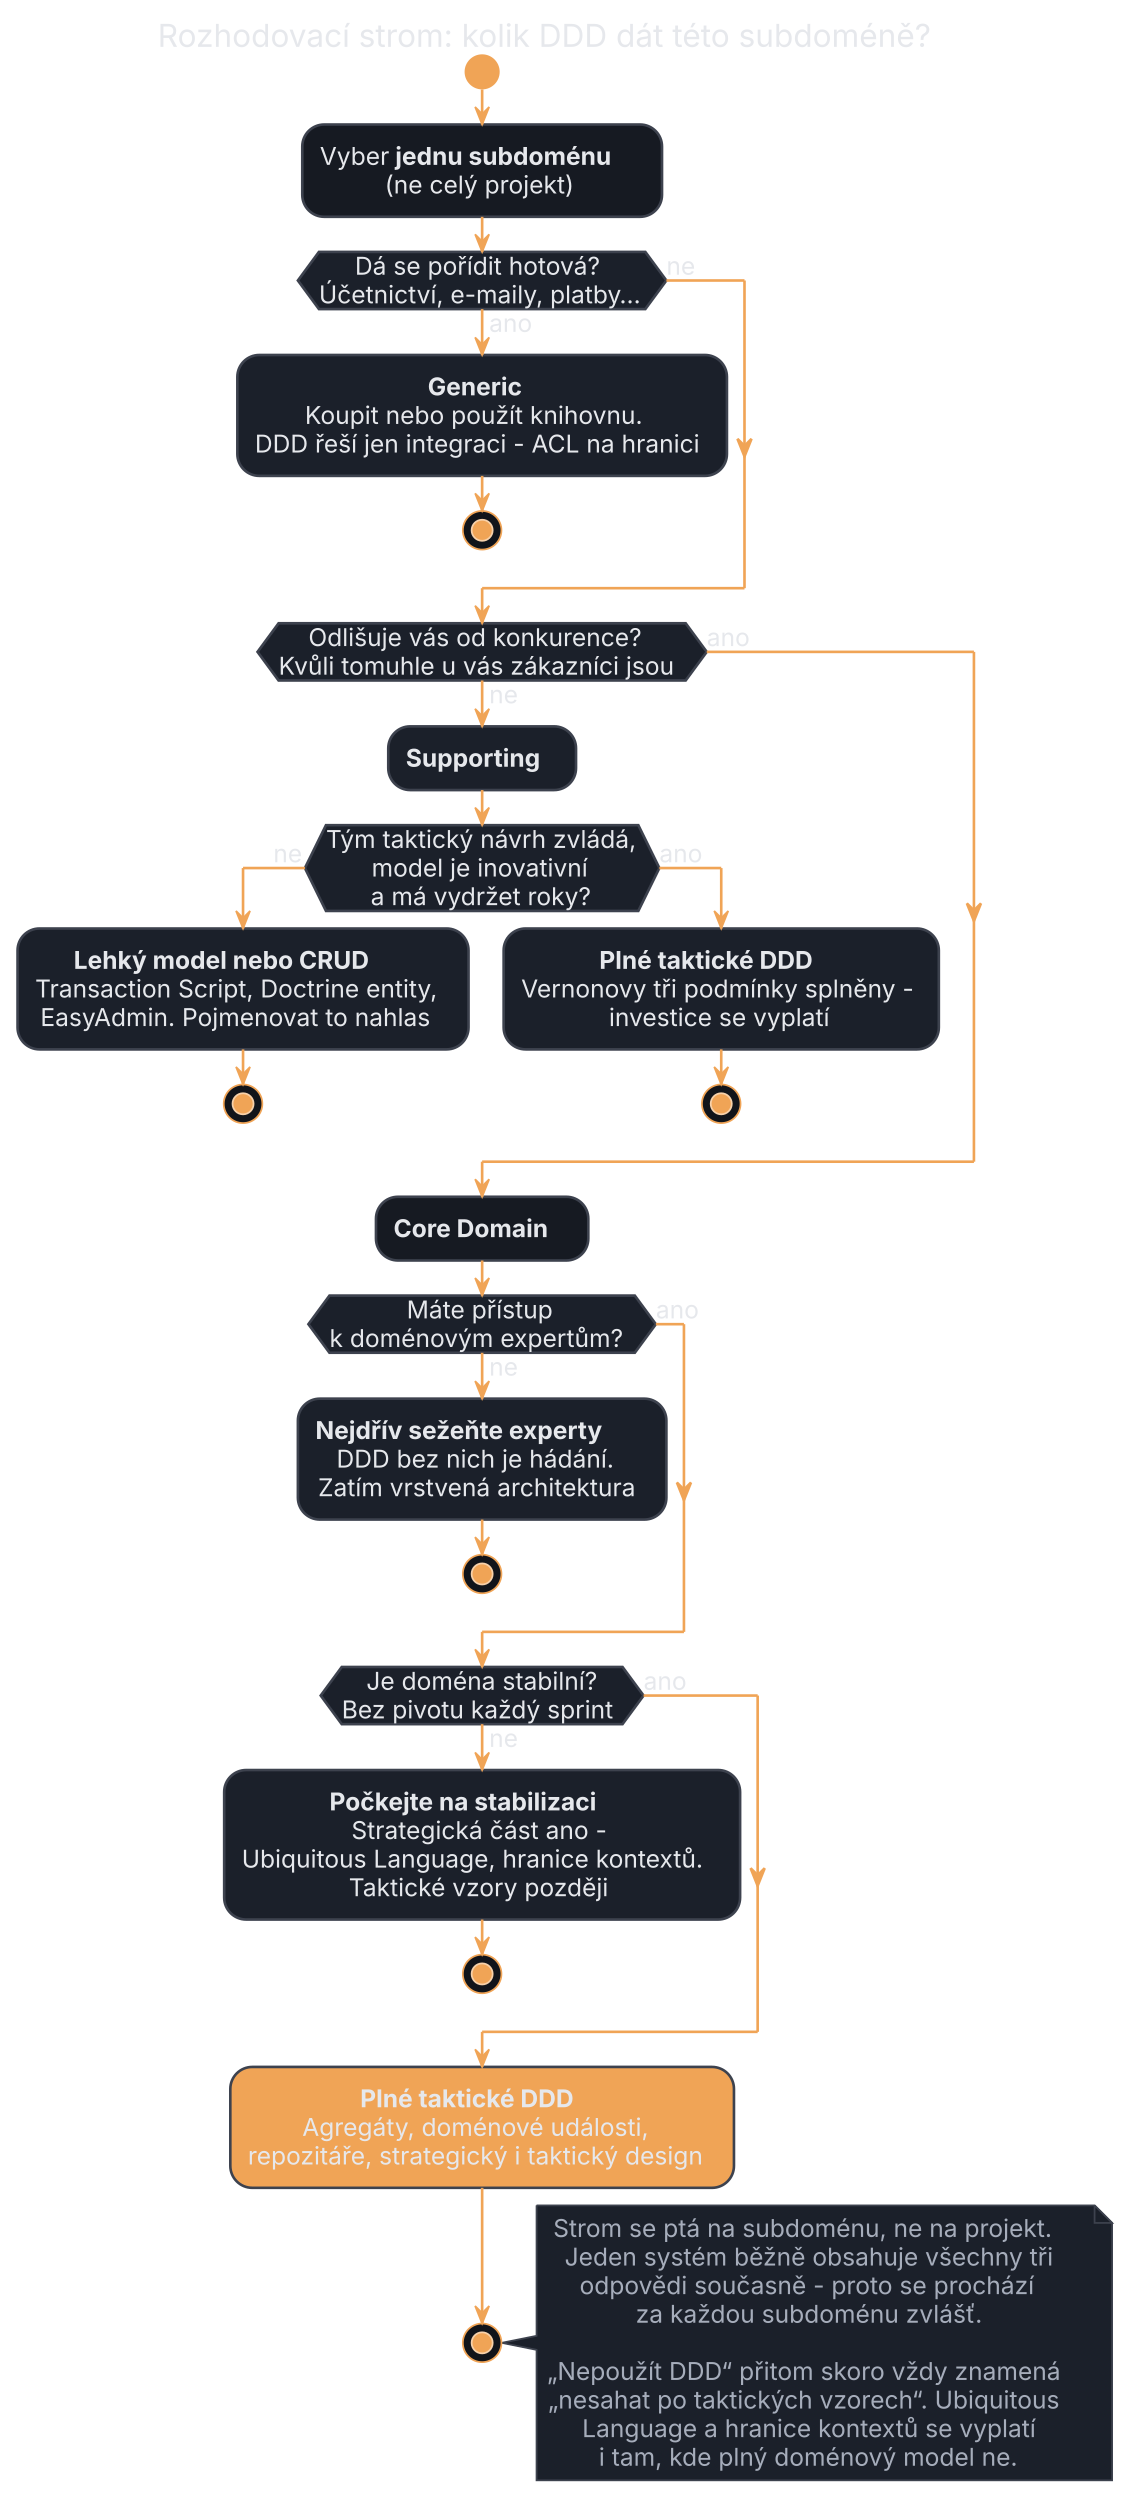
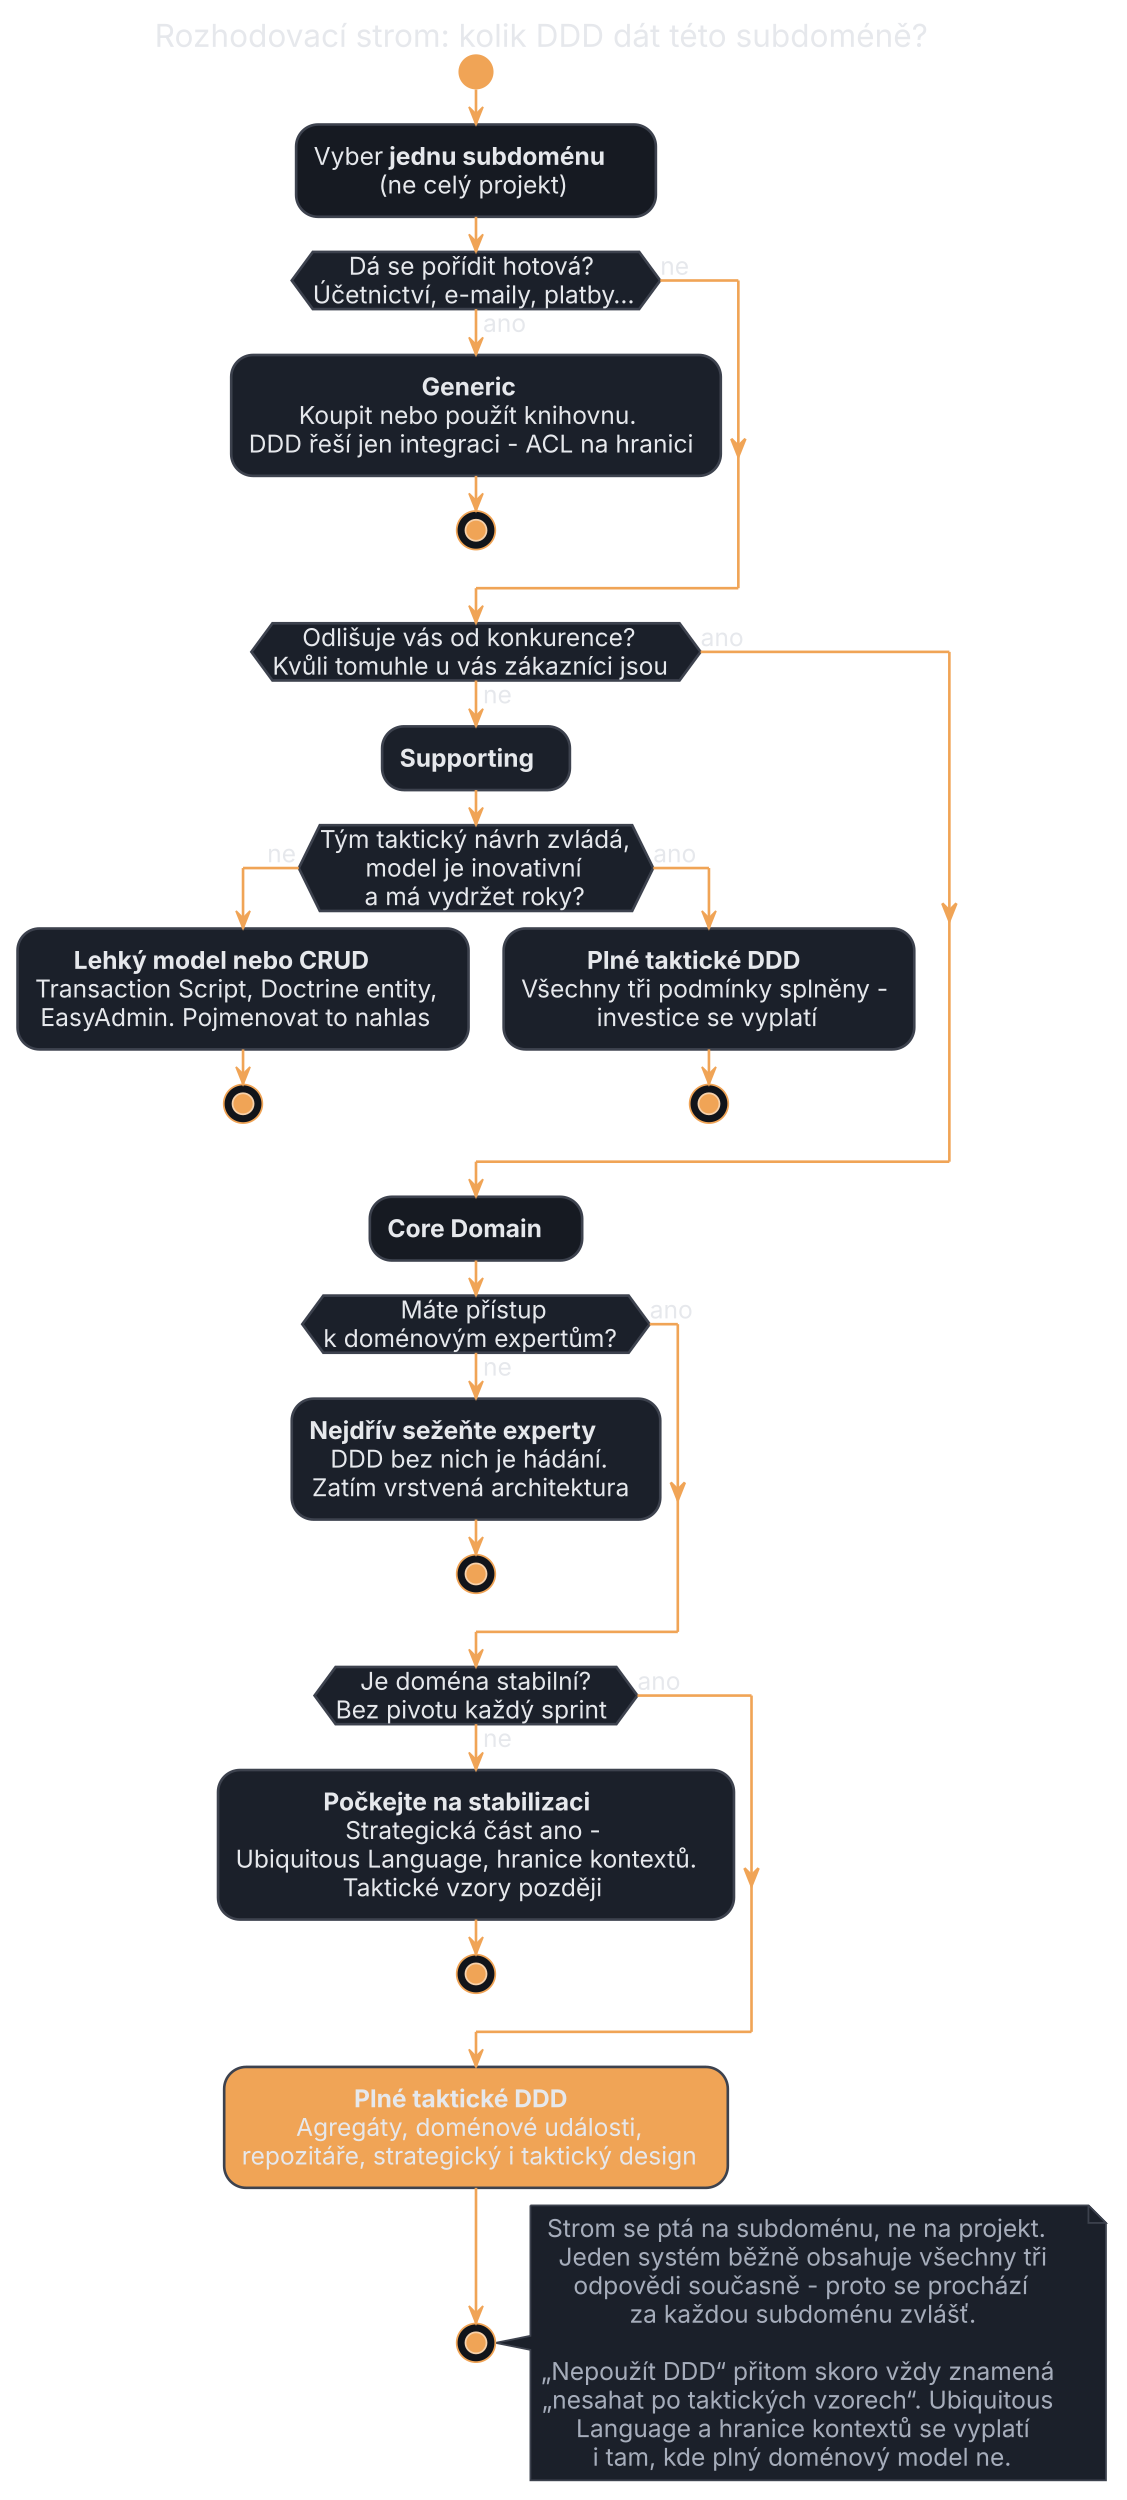
- <svg xmlns="http://www.w3.org/2000/svg" contentScriptType="application/ecmascript" contentStyleType="text/css" height="2226.562px" preserveAspectRatio="none" style="width:1007px;height:2226px;background:#11141A;" version="1.1" viewBox="0 0 1007 2226" width="1007.812px" zoomAndPan="magnify">
+ <svg xmlns="http://www.w3.org/2000/svg" contentScriptType="application/ecmascript" contentStyleType="text/css" height="2226.562px" preserveAspectRatio="none" style="width:1003px;height:2226px;background:#11141A;" version="1.1" viewBox="0 0 1003 2226" width="1003.125px" zoomAndPan="magnify">
  <defs />
  <g>
-     <text fill="#E6E8EC" font-family="Inter, ui-sans-serif, system-ui, -apple-system, sans-serif" font-size="28.125" lengthAdjust="spacingAndGlyphs" textLength="725" x="140.43" y="41.731">Rozhodovací strom: kolik DDD dát této subdoméně?</text>
-     <ellipse cx="429.297" cy="63.989" fill="#F0A456" rx="15.625" ry="15.625" style="stroke: none; stroke-width: 1.562;" />
-     <rect fill="#161A22" height="82.178" rx="19.531" ry="19.531" style="stroke: #3D424E; stroke-width: 2.344;" width="320.312" x="269.141" y="110.864" />
-     <text fill="#E6E8EC" font-family="Inter, ui-sans-serif, system-ui, -apple-system, sans-serif" font-size="21.875" lengthAdjust="spacingAndGlyphs" textLength="60.938" x="284.766" y="146.794">Vyber</text>
-     <text fill="#E6E8EC" font-family="Inter, ui-sans-serif, system-ui, -apple-system, sans-serif" font-size="21.875" font-weight="bold" lengthAdjust="spacingAndGlyphs" textLength="221.875" x="351.953" y="146.794">jednu subdoménu</text>
-     <text fill="#E6E8EC" font-family="Inter, ui-sans-serif, system-ui, -apple-system, sans-serif" font-size="21.875" lengthAdjust="spacingAndGlyphs" textLength="173.438" x="342.578" y="172.258">(ne celý projekt)</text>
-     <rect fill="#1B202A" height="107.642" rx="19.531" ry="19.531" style="stroke: #3D424E; stroke-width: 2.344;" width="435.938" x="211.328" y="316.077" />
-     <text fill="#E6E8EC" font-family="Inter, ui-sans-serif, system-ui, -apple-system, sans-serif" font-size="21.875" font-weight="bold" lengthAdjust="spacingAndGlyphs" textLength="96.875" x="380.859" y="352.007">Generic</text>
-     <text fill="#E6E8EC" font-family="Inter, ui-sans-serif, system-ui, -apple-system, sans-serif" font-size="21.875" lengthAdjust="spacingAndGlyphs" textLength="315.625" x="271.484" y="377.47">Koupit nebo použít knihovnu.</text>
-     <text fill="#E6E8EC" font-family="Inter, ui-sans-serif, system-ui, -apple-system, sans-serif" font-size="21.875" lengthAdjust="spacingAndGlyphs" textLength="404.688" x="226.953" y="402.934">DDD řeší jen integraci - ACL na hranici</text>
-     <ellipse cx="429.297" cy="472.156" fill="#11141A" rx="17.188" ry="17.188" style="stroke: #F0A456; stroke-width: 1.562;" />
-     <ellipse cx="429.297" cy="472.156" fill="#F0A456" rx="9.375" ry="9.375" style="stroke: #F7D1AA; stroke-width: 1.562;" />
-     <polygon fill="#1B202A" points="283.984,224.292,574.609,224.292,593.359,249.756,574.609,275.22,283.984,275.22,265.234,249.756,283.984,224.292" style="stroke: #3D424E; stroke-width: 2.344;" />
-     <text fill="#E6E8EC" font-family="Inter, ui-sans-serif, system-ui, -apple-system, sans-serif" font-size="21.875" lengthAdjust="spacingAndGlyphs" textLength="40.625" x="435.547" y="295.525">ano</text>
-     <text fill="#E6E8EC" font-family="Inter, ui-sans-serif, system-ui, -apple-system, sans-serif" font-size="21.875" lengthAdjust="spacingAndGlyphs" textLength="226.562" x="316.016" y="244.597">Dá se pořídit hotová?</text>
-     <text fill="#E6E8EC" font-family="Inter, ui-sans-serif, system-ui, -apple-system, sans-serif" font-size="21.875" lengthAdjust="spacingAndGlyphs" textLength="290.625" x="283.984" y="270.061">Účetnictví, e-maily, platby…</text>
-     <text fill="#E6E8EC" font-family="Inter, ui-sans-serif, system-ui, -apple-system, sans-serif" font-size="21.875" lengthAdjust="spacingAndGlyphs" textLength="28.125" x="593.359" y="244.597">ne</text>
-     <rect fill="#1B202A" height="56.714" rx="19.531" ry="19.531" style="stroke: #3D424E; stroke-width: 2.344;" width="167.188" x="345.703" y="646.753" />
-     <text fill="#E6E8EC" font-family="Inter, ui-sans-serif, system-ui, -apple-system, sans-serif" font-size="21.875" font-weight="bold" lengthAdjust="spacingAndGlyphs" textLength="135.938" x="361.328" y="682.683">Supporting</text>
-     <polygon fill="#1B202A" points="290.234,734.717,568.359,734.717,587.109,772.913,568.359,811.108,290.234,811.108,271.484,772.913,290.234,734.717" style="stroke: #3D424E; stroke-width: 2.344;" />
-     <text fill="#E6E8EC" font-family="Inter, ui-sans-serif, system-ui, -apple-system, sans-serif" font-size="21.875" lengthAdjust="spacingAndGlyphs" textLength="278.125" x="290.234" y="755.022">Tým taktický návrh zvládá,</text>
-     <text fill="#E6E8EC" font-family="Inter, ui-sans-serif, system-ui, -apple-system, sans-serif" font-size="21.875" lengthAdjust="spacingAndGlyphs" textLength="196.875" x="330.859" y="780.486">model je inovativní</text>
-     <text fill="#E6E8EC" font-family="Inter, ui-sans-serif, system-ui, -apple-system, sans-serif" font-size="21.875" lengthAdjust="spacingAndGlyphs" textLength="198.438" x="330.078" y="805.949">a má vydržet roky?</text>
-     <text fill="#E6E8EC" font-family="Inter, ui-sans-serif, system-ui, -apple-system, sans-serif" font-size="21.875" lengthAdjust="spacingAndGlyphs" textLength="28.125" x="243.359" y="767.754">ne</text>
-     <text fill="#E6E8EC" font-family="Inter, ui-sans-serif, system-ui, -apple-system, sans-serif" font-size="21.875" lengthAdjust="spacingAndGlyphs" textLength="40.625" x="587.109" y="767.754">ano</text>
+     <text fill="#E6E8EC" font-family="Inter, ui-sans-serif, system-ui, -apple-system, sans-serif" font-size="28.125" lengthAdjust="spacingAndGlyphs" textLength="725" x="137.695" y="41.731">Rozhodovací strom: kolik DDD dát této subdoméně?</text>
+     <ellipse cx="423.828" cy="63.989" fill="#F0A456" rx="15.625" ry="15.625" style="stroke: none; stroke-width: 1.562;" />
+     <rect fill="#161A22" height="82.178" rx="19.531" ry="19.531" style="stroke: #3D424E; stroke-width: 2.344;" width="320.312" x="263.672" y="110.864" />
+     <text fill="#E6E8EC" font-family="Inter, ui-sans-serif, system-ui, -apple-system, sans-serif" font-size="21.875" lengthAdjust="spacingAndGlyphs" textLength="60.938" x="279.297" y="146.794">Vyber</text>
+     <text fill="#E6E8EC" font-family="Inter, ui-sans-serif, system-ui, -apple-system, sans-serif" font-size="21.875" font-weight="bold" lengthAdjust="spacingAndGlyphs" textLength="221.875" x="346.484" y="146.794">jednu subdoménu</text>
+     <text fill="#E6E8EC" font-family="Inter, ui-sans-serif, system-ui, -apple-system, sans-serif" font-size="21.875" lengthAdjust="spacingAndGlyphs" textLength="173.438" x="337.109" y="172.258">(ne celý projekt)</text>
+     <rect fill="#1B202A" height="107.642" rx="19.531" ry="19.531" style="stroke: #3D424E; stroke-width: 2.344;" width="435.938" x="205.859" y="316.077" />
+     <text fill="#E6E8EC" font-family="Inter, ui-sans-serif, system-ui, -apple-system, sans-serif" font-size="21.875" font-weight="bold" lengthAdjust="spacingAndGlyphs" textLength="96.875" x="375.391" y="352.007">Generic</text>
+     <text fill="#E6E8EC" font-family="Inter, ui-sans-serif, system-ui, -apple-system, sans-serif" font-size="21.875" lengthAdjust="spacingAndGlyphs" textLength="315.625" x="266.016" y="377.47">Koupit nebo použít knihovnu.</text>
+     <text fill="#E6E8EC" font-family="Inter, ui-sans-serif, system-ui, -apple-system, sans-serif" font-size="21.875" lengthAdjust="spacingAndGlyphs" textLength="404.688" x="221.484" y="402.934">DDD řeší jen integraci - ACL na hranici</text>
+     <ellipse cx="423.828" cy="472.156" fill="#11141A" rx="17.188" ry="17.188" style="stroke: #F0A456; stroke-width: 1.562;" />
+     <ellipse cx="423.828" cy="472.156" fill="#F0A456" rx="9.375" ry="9.375" style="stroke: #F7D1AA; stroke-width: 1.562;" />
+     <polygon fill="#1B202A" points="278.516,224.292,569.141,224.292,587.891,249.756,569.141,275.22,278.516,275.22,259.766,249.756,278.516,224.292" style="stroke: #3D424E; stroke-width: 2.344;" />
+     <text fill="#E6E8EC" font-family="Inter, ui-sans-serif, system-ui, -apple-system, sans-serif" font-size="21.875" lengthAdjust="spacingAndGlyphs" textLength="40.625" x="430.078" y="295.525">ano</text>
+     <text fill="#E6E8EC" font-family="Inter, ui-sans-serif, system-ui, -apple-system, sans-serif" font-size="21.875" lengthAdjust="spacingAndGlyphs" textLength="226.562" x="310.547" y="244.597">Dá se pořídit hotová?</text>
+     <text fill="#E6E8EC" font-family="Inter, ui-sans-serif, system-ui, -apple-system, sans-serif" font-size="21.875" lengthAdjust="spacingAndGlyphs" textLength="290.625" x="278.516" y="270.061">Účetnictví, e-maily, platby…</text>
+     <text fill="#E6E8EC" font-family="Inter, ui-sans-serif, system-ui, -apple-system, sans-serif" font-size="21.875" lengthAdjust="spacingAndGlyphs" textLength="28.125" x="587.891" y="244.597">ne</text>
+     <rect fill="#1B202A" height="56.714" rx="19.531" ry="19.531" style="stroke: #3D424E; stroke-width: 2.344;" width="167.188" x="340.234" y="646.753" />
+     <text fill="#E6E8EC" font-family="Inter, ui-sans-serif, system-ui, -apple-system, sans-serif" font-size="21.875" font-weight="bold" lengthAdjust="spacingAndGlyphs" textLength="135.938" x="355.859" y="682.683">Supporting</text>
+     <polygon fill="#1B202A" points="284.766,734.717,562.891,734.717,581.641,772.913,562.891,811.108,284.766,811.108,266.016,772.913,284.766,734.717" style="stroke: #3D424E; stroke-width: 2.344;" />
+     <text fill="#E6E8EC" font-family="Inter, ui-sans-serif, system-ui, -apple-system, sans-serif" font-size="21.875" lengthAdjust="spacingAndGlyphs" textLength="278.125" x="284.766" y="755.022">Tým taktický návrh zvládá,</text>
+     <text fill="#E6E8EC" font-family="Inter, ui-sans-serif, system-ui, -apple-system, sans-serif" font-size="21.875" lengthAdjust="spacingAndGlyphs" textLength="196.875" x="325.391" y="780.486">model je inovativní</text>
+     <text fill="#E6E8EC" font-family="Inter, ui-sans-serif, system-ui, -apple-system, sans-serif" font-size="21.875" lengthAdjust="spacingAndGlyphs" textLength="198.438" x="324.609" y="805.949">a má vydržet roky?</text>
+     <text fill="#E6E8EC" font-family="Inter, ui-sans-serif, system-ui, -apple-system, sans-serif" font-size="21.875" lengthAdjust="spacingAndGlyphs" textLength="28.125" x="237.891" y="767.754">ne</text>
+     <text fill="#E6E8EC" font-family="Inter, ui-sans-serif, system-ui, -apple-system, sans-serif" font-size="21.875" lengthAdjust="spacingAndGlyphs" textLength="40.625" x="581.641" y="767.754">ano</text>
    <rect fill="#1B202A" height="107.642" rx="19.531" ry="19.531" style="stroke: #3D424E; stroke-width: 2.344;" width="401.562" x="15.625" y="826.733" />
    <text fill="#E6E8EC" font-family="Inter, ui-sans-serif, system-ui, -apple-system, sans-serif" font-size="21.875" font-weight="bold" lengthAdjust="spacingAndGlyphs" textLength="301.562" x="65.625" y="862.663">Lehký model nebo CRUD</text>
    <text fill="#E6E8EC" font-family="Inter, ui-sans-serif, system-ui, -apple-system, sans-serif" font-size="21.875" lengthAdjust="spacingAndGlyphs" textLength="370.312" x="31.25" y="888.127">Transaction Script, Doctrine entity,</text>
    <text fill="#E6E8EC" font-family="Inter, ui-sans-serif, system-ui, -apple-system, sans-serif" font-size="21.875" lengthAdjust="spacingAndGlyphs" textLength="360.938" x="35.938" y="913.591">EasyAdmin. Pojmenovat to nahlas</text>
    <ellipse cx="216.406" cy="982.812" fill="#11141A" rx="17.188" ry="17.188" style="stroke: #F0A456; stroke-width: 1.562;" />
    <ellipse cx="216.406" cy="982.812" fill="#F0A456" rx="9.375" ry="9.375" style="stroke: #F7D1AA; stroke-width: 1.562;" />
-     <rect fill="#1B202A" height="107.642" rx="19.531" ry="19.531" style="stroke: #3D424E; stroke-width: 2.344;" width="387.5" x="448.438" y="826.733" />
-     <text fill="#E6E8EC" font-family="Inter, ui-sans-serif, system-ui, -apple-system, sans-serif" font-size="21.875" font-weight="bold" lengthAdjust="spacingAndGlyphs" textLength="217.188" x="533.594" y="862.663">Plné taktické DDD</text>
-     <text fill="#E6E8EC" font-family="Inter, ui-sans-serif, system-ui, -apple-system, sans-serif" font-size="21.875" lengthAdjust="spacingAndGlyphs" textLength="356.25" x="464.062" y="888.127">Vernonovy tři podmínky splněny -</text>
-     <text fill="#E6E8EC" font-family="Inter, ui-sans-serif, system-ui, -apple-system, sans-serif" font-size="21.875" lengthAdjust="spacingAndGlyphs" textLength="200" x="542.188" y="913.591">investice se vyplatí</text>
-     <ellipse cx="642.188" cy="982.812" fill="#11141A" rx="17.188" ry="17.188" style="stroke: #F0A456; stroke-width: 1.562;" />
-     <ellipse cx="642.188" cy="982.812" fill="#F0A456" rx="9.375" ry="9.375" style="stroke: #F7D1AA; stroke-width: 1.562;" />
-     <polygon fill="#1B202A" points="248.047,554.968,610.547,554.968,629.297,580.432,610.547,605.896,248.047,605.896,229.297,580.432,248.047,554.968" style="stroke: #3D424E; stroke-width: 2.344;" />
-     <text fill="#E6E8EC" font-family="Inter, ui-sans-serif, system-ui, -apple-system, sans-serif" font-size="21.875" lengthAdjust="spacingAndGlyphs" textLength="28.125" x="435.547" y="626.201">ne</text>
-     <text fill="#E6E8EC" font-family="Inter, ui-sans-serif, system-ui, -apple-system, sans-serif" font-size="21.875" lengthAdjust="spacingAndGlyphs" textLength="309.375" x="274.609" y="575.273">Odlišuje vás od konkurence?</text>
-     <text fill="#E6E8EC" font-family="Inter, ui-sans-serif, system-ui, -apple-system, sans-serif" font-size="21.875" lengthAdjust="spacingAndGlyphs" textLength="362.5" x="248.047" y="600.737">Kvůli tomuhle u vás zákazníci jsou</text>
-     <text fill="#E6E8EC" font-family="Inter, ui-sans-serif, system-ui, -apple-system, sans-serif" font-size="21.875" lengthAdjust="spacingAndGlyphs" textLength="40.625" x="629.297" y="575.273">ano</text>
-     <rect fill="#161A22" height="56.714" rx="19.531" ry="19.531" style="stroke: #3D424E; stroke-width: 2.344;" width="189.062" x="334.766" y="1065.625" />
-     <text fill="#E6E8EC" font-family="Inter, ui-sans-serif, system-ui, -apple-system, sans-serif" font-size="21.875" font-weight="bold" lengthAdjust="spacingAndGlyphs" textLength="157.812" x="350.391" y="1101.555">Core Domain</text>
-     <rect fill="#1B202A" height="107.642" rx="19.531" ry="19.531" style="stroke: #3D424E; stroke-width: 2.344;" width="328.125" x="265.234" y="1245.373" />
-     <text fill="#E6E8EC" font-family="Inter, ui-sans-serif, system-ui, -apple-system, sans-serif" font-size="21.875" font-weight="bold" lengthAdjust="spacingAndGlyphs" textLength="296.875" x="280.859" y="1281.303">Nejdřív sežeňte experty</text>
-     <text fill="#E6E8EC" font-family="Inter, ui-sans-serif, system-ui, -apple-system, sans-serif" font-size="21.875" lengthAdjust="spacingAndGlyphs" textLength="259.375" x="299.609" y="1306.767">DDD bez nich je hádání.</text>
-     <text fill="#E6E8EC" font-family="Inter, ui-sans-serif, system-ui, -apple-system, sans-serif" font-size="21.875" lengthAdjust="spacingAndGlyphs" textLength="292.188" x="283.203" y="1332.231">Zatím vrstvená architektura</text>
-     <ellipse cx="429.297" cy="1401.453" fill="#11141A" rx="17.188" ry="17.188" style="stroke: #F0A456; stroke-width: 1.562;" />
-     <ellipse cx="429.297" cy="1401.453" fill="#F0A456" rx="9.375" ry="9.375" style="stroke: #F7D1AA; stroke-width: 1.562;" />
-     <polygon fill="#1B202A" points="293.359,1153.589,565.234,1153.589,583.984,1179.053,565.234,1204.517,293.359,1204.517,274.609,1179.053,293.359,1153.589" style="stroke: #3D424E; stroke-width: 2.344;" />
-     <text fill="#E6E8EC" font-family="Inter, ui-sans-serif, system-ui, -apple-system, sans-serif" font-size="21.875" lengthAdjust="spacingAndGlyphs" textLength="28.125" x="435.547" y="1224.822">ne</text>
-     <text fill="#E6E8EC" font-family="Inter, ui-sans-serif, system-ui, -apple-system, sans-serif" font-size="21.875" lengthAdjust="spacingAndGlyphs" textLength="134.375" x="362.109" y="1173.894">Máte přístup</text>
-     <text fill="#E6E8EC" font-family="Inter, ui-sans-serif, system-ui, -apple-system, sans-serif" font-size="21.875" lengthAdjust="spacingAndGlyphs" textLength="271.875" x="293.359" y="1199.358">k doménovým expertům?</text>
-     <text fill="#E6E8EC" font-family="Inter, ui-sans-serif, system-ui, -apple-system, sans-serif" font-size="21.875" lengthAdjust="spacingAndGlyphs" textLength="40.625" x="583.984" y="1173.894">ano</text>
-     <rect fill="#1B202A" height="133.106" rx="19.531" ry="19.531" style="stroke: #3D424E; stroke-width: 2.344;" width="459.375" x="199.609" y="1576.05" />
-     <text fill="#E6E8EC" font-family="Inter, ui-sans-serif, system-ui, -apple-system, sans-serif" font-size="21.875" font-weight="bold" lengthAdjust="spacingAndGlyphs" textLength="271.875" x="293.359" y="1611.98">Počkejte na stabilizaci</text>
-     <text fill="#E6E8EC" font-family="Inter, ui-sans-serif, system-ui, -apple-system, sans-serif" font-size="21.875" lengthAdjust="spacingAndGlyphs" textLength="232.812" x="312.891" y="1637.444">Strategická část ano -</text>
-     <text fill="#E6E8EC" font-family="Inter, ui-sans-serif, system-ui, -apple-system, sans-serif" font-size="21.875" lengthAdjust="spacingAndGlyphs" textLength="428.125" x="215.234" y="1662.907">Ubiquitous Language, hranice kontextů.</text>
-     <text fill="#E6E8EC" font-family="Inter, ui-sans-serif, system-ui, -apple-system, sans-serif" font-size="21.875" lengthAdjust="spacingAndGlyphs" textLength="237.5" x="310.547" y="1688.371">Taktické vzory později</text>
-     <ellipse cx="429.297" cy="1757.593" fill="#11141A" rx="17.188" ry="17.188" style="stroke: #F0A456; stroke-width: 1.562;" />
-     <ellipse cx="429.297" cy="1757.593" fill="#F0A456" rx="9.375" ry="9.375" style="stroke: #F7D1AA; stroke-width: 1.562;" />
-     <polygon fill="#1B202A" points="304.297,1484.265,554.297,1484.265,573.047,1509.729,554.297,1535.193,304.297,1535.193,285.547,1509.729,304.297,1484.265" style="stroke: #3D424E; stroke-width: 2.344;" />
-     <text fill="#E6E8EC" font-family="Inter, ui-sans-serif, system-ui, -apple-system, sans-serif" font-size="21.875" lengthAdjust="spacingAndGlyphs" textLength="28.125" x="435.547" y="1555.498">ne</text>
-     <text fill="#E6E8EC" font-family="Inter, ui-sans-serif, system-ui, -apple-system, sans-serif" font-size="21.875" lengthAdjust="spacingAndGlyphs" textLength="206.25" x="326.172" y="1504.57">Je doména stabilní?</text>
-     <text fill="#E6E8EC" font-family="Inter, ui-sans-serif, system-ui, -apple-system, sans-serif" font-size="21.875" lengthAdjust="spacingAndGlyphs" textLength="250" x="304.297" y="1530.034">Bez pivotu každý sprint</text>
-     <text fill="#E6E8EC" font-family="Inter, ui-sans-serif, system-ui, -apple-system, sans-serif" font-size="21.875" lengthAdjust="spacingAndGlyphs" textLength="40.625" x="573.047" y="1504.57">ano</text>
-     <rect fill="#F0A456" height="107.642" rx="19.531" ry="19.531" style="stroke: #3D424E; stroke-width: 2.344;" width="448.438" x="205.078" y="1840.405" />
-     <text fill="#E6E8EC" font-family="Inter, ui-sans-serif, system-ui, -apple-system, sans-serif" font-size="21.875" font-weight="bold" lengthAdjust="spacingAndGlyphs" textLength="217.188" x="320.703" y="1876.335">Plné taktické DDD</text>
-     <text fill="#E6E8EC" font-family="Inter, ui-sans-serif, system-ui, -apple-system, sans-serif" font-size="21.875" lengthAdjust="spacingAndGlyphs" textLength="320.312" x="269.141" y="1901.799">Agregáty, doménové události,</text>
-     <text fill="#E6E8EC" font-family="Inter, ui-sans-serif, system-ui, -apple-system, sans-serif" font-size="21.875" lengthAdjust="spacingAndGlyphs" textLength="417.188" x="220.703" y="1927.263">repozitáře, strategický i taktický design</text>
-     <path d="M477.734,1963.672 L477.734,2079.822 L446.484,2086.072 L477.734,2092.322 L477.734,2208.472 A0,0 0 0 0 477.734,2208.472 L990.234,2208.472 A0,0 0 0 0 990.234,2208.472 L990.234,1979.297 L974.609,1963.672 L477.734,1963.672 A0,0 0 0 0 477.734,1963.672 " fill="#1B202A" style="stroke: #3D424E; stroke-width: 1.562;" />
-     <path d="M974.609,1963.672 L974.609,1979.297 L990.234,1979.297 L974.609,1963.672 " fill="#1B202A" style="stroke: #3D424E; stroke-width: 1.562;" />
-     <text fill="#A6ADBB" font-family="Inter, ui-sans-serif, system-ui, -apple-system, sans-serif" font-size="21.875" lengthAdjust="spacingAndGlyphs" textLength="468.75" x="492.578" y="1991.789">Strom se ptá na subdoménu, ne na projekt.</text>
-     <text fill="#A6ADBB" font-family="Inter, ui-sans-serif, system-ui, -apple-system, sans-serif" font-size="21.875" lengthAdjust="spacingAndGlyphs" textLength="448.438" x="502.734" y="2017.253">Jeden systém běžně obsahuje všechny tři</text>
-     <text fill="#A6ADBB" font-family="Inter, ui-sans-serif, system-ui, -apple-system, sans-serif" font-size="21.875" lengthAdjust="spacingAndGlyphs" textLength="421.875" x="516.016" y="2042.717">odpovědi současně - proto se prochází</text>
-     <text fill="#A6ADBB" font-family="Inter, ui-sans-serif, system-ui, -apple-system, sans-serif" font-size="21.875" lengthAdjust="spacingAndGlyphs" textLength="321.875" x="566.016" y="2068.181">za každou subdoménu zvlášť.</text>
-     <text fill="#A6ADBB" font-family="Inter, ui-sans-serif, system-ui, -apple-system, sans-serif" font-size="21.875" lengthAdjust="spacingAndGlyphs" textLength="0" x="730.078" y="2093.645" />
-     <text fill="#A6ADBB" font-family="Inter, ui-sans-serif, system-ui, -apple-system, sans-serif" font-size="21.875" lengthAdjust="spacingAndGlyphs" textLength="479.688" x="487.109" y="2119.109">„Nepoužít DDD“ přitom skoro vždy znamená</text>
-     <text fill="#A6ADBB" font-family="Inter, ui-sans-serif, system-ui, -apple-system, sans-serif" font-size="21.875" lengthAdjust="spacingAndGlyphs" textLength="478.125" x="487.891" y="2144.572">„nesahat po taktických vzorech“. Ubiquitous</text>
-     <text fill="#A6ADBB" font-family="Inter, ui-sans-serif, system-ui, -apple-system, sans-serif" font-size="21.875" lengthAdjust="spacingAndGlyphs" textLength="417.188" x="518.359" y="2170.036">Language a hranice kontextů se vyplatí</text>
-     <text fill="#A6ADBB" font-family="Inter, ui-sans-serif, system-ui, -apple-system, sans-serif" font-size="21.875" lengthAdjust="spacingAndGlyphs" textLength="387.5" x="533.203" y="2195.5">i tam, kde plný doménový model ne.</text>
-     <ellipse cx="429.297" cy="2086.072" fill="#11141A" rx="17.188" ry="17.188" style="stroke: #F0A456; stroke-width: 1.562;" />
-     <ellipse cx="429.297" cy="2086.072" fill="#F0A456" rx="9.375" ry="9.375" style="stroke: #F7D1AA; stroke-width: 1.562;" />
-     <line style="stroke: #F0A456; stroke-width: 2.344;" x1="429.297" x2="429.297" y1="79.614" y2="110.864" />
-     <polygon fill="#F0A456" points="423.047,95.239,429.297,110.864,435.547,95.239,429.297,101.489" style="stroke: #F0A456; stroke-width: 1.562;" />
-     <line style="stroke: #F0A456; stroke-width: 2.344;" x1="429.297" x2="429.297" y1="423.718" y2="454.968" />
-     <polygon fill="#F0A456" points="423.047,439.343,429.297,454.968,435.547,439.343,429.297,445.593" style="stroke: #F0A456; stroke-width: 1.562;" />
-     <line style="stroke: #F0A456; stroke-width: 2.344;" x1="429.297" x2="429.297" y1="275.22" y2="316.077" />
-     <polygon fill="#F0A456" points="423.047,300.452,429.297,316.077,435.547,300.452,429.297,306.702" style="stroke: #F0A456; stroke-width: 1.562;" />
-     <line style="stroke: #F0A456; stroke-width: 2.344;" x1="593.359" x2="662.891" y1="249.756" y2="249.756" />
-     <polygon fill="#F0A456" points="656.641,390.759,662.891,406.384,669.141,390.759,662.891,397.009" style="stroke: #F0A456; stroke-width: 2.344;" />
-     <line style="stroke: #F0A456; stroke-width: 2.344;" x1="662.891" x2="662.891" y1="249.756" y2="523.718" />
-     <line style="stroke: #F0A456; stroke-width: 2.344;" x1="662.891" x2="429.297" y1="523.718" y2="523.718" />
-     <line style="stroke: #F0A456; stroke-width: 2.344;" x1="429.297" x2="429.297" y1="523.718" y2="554.968" />
-     <polygon fill="#F0A456" points="423.047,539.343,429.297,554.968,435.547,539.343,429.297,545.593" style="stroke: #F0A456; stroke-width: 1.562;" />
-     <line style="stroke: #F0A456; stroke-width: 2.344;" x1="429.297" x2="429.297" y1="193.042" y2="224.292" />
-     <polygon fill="#F0A456" points="423.047,208.667,429.297,224.292,435.547,208.667,429.297,214.917" style="stroke: #F0A456; stroke-width: 1.562;" />
+     <rect fill="#1B202A" height="107.642" rx="19.531" ry="19.531" style="stroke: #3D424E; stroke-width: 2.344;" width="365.625" x="448.438" y="826.733" />
+     <text fill="#E6E8EC" font-family="Inter, ui-sans-serif, system-ui, -apple-system, sans-serif" font-size="21.875" font-weight="bold" lengthAdjust="spacingAndGlyphs" textLength="217.188" x="522.656" y="862.663">Plné taktické DDD</text>
+     <text fill="#E6E8EC" font-family="Inter, ui-sans-serif, system-ui, -apple-system, sans-serif" font-size="21.875" lengthAdjust="spacingAndGlyphs" textLength="334.375" x="464.062" y="888.127">Všechny tři podmínky splněny -</text>
+     <text fill="#E6E8EC" font-family="Inter, ui-sans-serif, system-ui, -apple-system, sans-serif" font-size="21.875" lengthAdjust="spacingAndGlyphs" textLength="200" x="531.25" y="913.591">investice se vyplatí</text>
+     <ellipse cx="631.25" cy="982.812" fill="#11141A" rx="17.188" ry="17.188" style="stroke: #F0A456; stroke-width: 1.562;" />
+     <ellipse cx="631.25" cy="982.812" fill="#F0A456" rx="9.375" ry="9.375" style="stroke: #F7D1AA; stroke-width: 1.562;" />
+     <polygon fill="#1B202A" points="242.578,554.968,605.078,554.968,623.828,580.432,605.078,605.896,242.578,605.896,223.828,580.432,242.578,554.968" style="stroke: #3D424E; stroke-width: 2.344;" />
+     <text fill="#E6E8EC" font-family="Inter, ui-sans-serif, system-ui, -apple-system, sans-serif" font-size="21.875" lengthAdjust="spacingAndGlyphs" textLength="28.125" x="430.078" y="626.201">ne</text>
+     <text fill="#E6E8EC" font-family="Inter, ui-sans-serif, system-ui, -apple-system, sans-serif" font-size="21.875" lengthAdjust="spacingAndGlyphs" textLength="309.375" x="269.141" y="575.273">Odlišuje vás od konkurence?</text>
+     <text fill="#E6E8EC" font-family="Inter, ui-sans-serif, system-ui, -apple-system, sans-serif" font-size="21.875" lengthAdjust="spacingAndGlyphs" textLength="362.5" x="242.578" y="600.737">Kvůli tomuhle u vás zákazníci jsou</text>
+     <text fill="#E6E8EC" font-family="Inter, ui-sans-serif, system-ui, -apple-system, sans-serif" font-size="21.875" lengthAdjust="spacingAndGlyphs" textLength="40.625" x="623.828" y="575.273">ano</text>
+     <rect fill="#161A22" height="56.714" rx="19.531" ry="19.531" style="stroke: #3D424E; stroke-width: 2.344;" width="189.062" x="329.297" y="1065.625" />
+     <text fill="#E6E8EC" font-family="Inter, ui-sans-serif, system-ui, -apple-system, sans-serif" font-size="21.875" font-weight="bold" lengthAdjust="spacingAndGlyphs" textLength="157.812" x="344.922" y="1101.555">Core Domain</text>
+     <rect fill="#1B202A" height="107.642" rx="19.531" ry="19.531" style="stroke: #3D424E; stroke-width: 2.344;" width="328.125" x="259.766" y="1245.373" />
+     <text fill="#E6E8EC" font-family="Inter, ui-sans-serif, system-ui, -apple-system, sans-serif" font-size="21.875" font-weight="bold" lengthAdjust="spacingAndGlyphs" textLength="296.875" x="275.391" y="1281.303">Nejdřív sežeňte experty</text>
+     <text fill="#E6E8EC" font-family="Inter, ui-sans-serif, system-ui, -apple-system, sans-serif" font-size="21.875" lengthAdjust="spacingAndGlyphs" textLength="259.375" x="294.141" y="1306.767">DDD bez nich je hádání.</text>
+     <text fill="#E6E8EC" font-family="Inter, ui-sans-serif, system-ui, -apple-system, sans-serif" font-size="21.875" lengthAdjust="spacingAndGlyphs" textLength="292.188" x="277.734" y="1332.231">Zatím vrstvená architektura</text>
+     <ellipse cx="423.828" cy="1401.453" fill="#11141A" rx="17.188" ry="17.188" style="stroke: #F0A456; stroke-width: 1.562;" />
+     <ellipse cx="423.828" cy="1401.453" fill="#F0A456" rx="9.375" ry="9.375" style="stroke: #F7D1AA; stroke-width: 1.562;" />
+     <polygon fill="#1B202A" points="287.891,1153.589,559.766,1153.589,578.516,1179.053,559.766,1204.517,287.891,1204.517,269.141,1179.053,287.891,1153.589" style="stroke: #3D424E; stroke-width: 2.344;" />
+     <text fill="#E6E8EC" font-family="Inter, ui-sans-serif, system-ui, -apple-system, sans-serif" font-size="21.875" lengthAdjust="spacingAndGlyphs" textLength="28.125" x="430.078" y="1224.822">ne</text>
+     <text fill="#E6E8EC" font-family="Inter, ui-sans-serif, system-ui, -apple-system, sans-serif" font-size="21.875" lengthAdjust="spacingAndGlyphs" textLength="134.375" x="356.641" y="1173.894">Máte přístup</text>
+     <text fill="#E6E8EC" font-family="Inter, ui-sans-serif, system-ui, -apple-system, sans-serif" font-size="21.875" lengthAdjust="spacingAndGlyphs" textLength="271.875" x="287.891" y="1199.358">k doménovým expertům?</text>
+     <text fill="#E6E8EC" font-family="Inter, ui-sans-serif, system-ui, -apple-system, sans-serif" font-size="21.875" lengthAdjust="spacingAndGlyphs" textLength="40.625" x="578.516" y="1173.894">ano</text>
+     <rect fill="#1B202A" height="133.106" rx="19.531" ry="19.531" style="stroke: #3D424E; stroke-width: 2.344;" width="459.375" x="194.141" y="1576.05" />
+     <text fill="#E6E8EC" font-family="Inter, ui-sans-serif, system-ui, -apple-system, sans-serif" font-size="21.875" font-weight="bold" lengthAdjust="spacingAndGlyphs" textLength="271.875" x="287.891" y="1611.98">Počkejte na stabilizaci</text>
+     <text fill="#E6E8EC" font-family="Inter, ui-sans-serif, system-ui, -apple-system, sans-serif" font-size="21.875" lengthAdjust="spacingAndGlyphs" textLength="232.812" x="307.422" y="1637.444">Strategická část ano -</text>
+     <text fill="#E6E8EC" font-family="Inter, ui-sans-serif, system-ui, -apple-system, sans-serif" font-size="21.875" lengthAdjust="spacingAndGlyphs" textLength="428.125" x="209.766" y="1662.907">Ubiquitous Language, hranice kontextů.</text>
+     <text fill="#E6E8EC" font-family="Inter, ui-sans-serif, system-ui, -apple-system, sans-serif" font-size="21.875" lengthAdjust="spacingAndGlyphs" textLength="237.5" x="305.078" y="1688.371">Taktické vzory později</text>
+     <ellipse cx="423.828" cy="1757.593" fill="#11141A" rx="17.188" ry="17.188" style="stroke: #F0A456; stroke-width: 1.562;" />
+     <ellipse cx="423.828" cy="1757.593" fill="#F0A456" rx="9.375" ry="9.375" style="stroke: #F7D1AA; stroke-width: 1.562;" />
+     <polygon fill="#1B202A" points="298.828,1484.265,548.828,1484.265,567.578,1509.729,548.828,1535.193,298.828,1535.193,280.078,1509.729,298.828,1484.265" style="stroke: #3D424E; stroke-width: 2.344;" />
+     <text fill="#E6E8EC" font-family="Inter, ui-sans-serif, system-ui, -apple-system, sans-serif" font-size="21.875" lengthAdjust="spacingAndGlyphs" textLength="28.125" x="430.078" y="1555.498">ne</text>
+     <text fill="#E6E8EC" font-family="Inter, ui-sans-serif, system-ui, -apple-system, sans-serif" font-size="21.875" lengthAdjust="spacingAndGlyphs" textLength="206.25" x="320.703" y="1504.57">Je doména stabilní?</text>
+     <text fill="#E6E8EC" font-family="Inter, ui-sans-serif, system-ui, -apple-system, sans-serif" font-size="21.875" lengthAdjust="spacingAndGlyphs" textLength="250" x="298.828" y="1530.034">Bez pivotu každý sprint</text>
+     <text fill="#E6E8EC" font-family="Inter, ui-sans-serif, system-ui, -apple-system, sans-serif" font-size="21.875" lengthAdjust="spacingAndGlyphs" textLength="40.625" x="567.578" y="1504.57">ano</text>
+     <rect fill="#F0A456" height="107.642" rx="19.531" ry="19.531" style="stroke: #3D424E; stroke-width: 2.344;" width="448.438" x="199.609" y="1840.405" />
+     <text fill="#E6E8EC" font-family="Inter, ui-sans-serif, system-ui, -apple-system, sans-serif" font-size="21.875" font-weight="bold" lengthAdjust="spacingAndGlyphs" textLength="217.188" x="315.234" y="1876.335">Plné taktické DDD</text>
+     <text fill="#E6E8EC" font-family="Inter, ui-sans-serif, system-ui, -apple-system, sans-serif" font-size="21.875" lengthAdjust="spacingAndGlyphs" textLength="320.312" x="263.672" y="1901.799">Agregáty, doménové události,</text>
+     <text fill="#E6E8EC" font-family="Inter, ui-sans-serif, system-ui, -apple-system, sans-serif" font-size="21.875" lengthAdjust="spacingAndGlyphs" textLength="417.188" x="215.234" y="1927.263">repozitáře, strategický i taktický design</text>
+     <path d="M472.266,1963.672 L472.266,2079.822 L441.016,2086.072 L472.266,2092.322 L472.266,2208.472 A0,0 0 0 0 472.266,2208.472 L984.766,2208.472 A0,0 0 0 0 984.766,2208.472 L984.766,1979.297 L969.141,1963.672 L472.266,1963.672 A0,0 0 0 0 472.266,1963.672 " fill="#1B202A" style="stroke: #3D424E; stroke-width: 1.562;" />
+     <path d="M969.141,1963.672 L969.141,1979.297 L984.766,1979.297 L969.141,1963.672 " fill="#1B202A" style="stroke: #3D424E; stroke-width: 1.562;" />
+     <text fill="#A6ADBB" font-family="Inter, ui-sans-serif, system-ui, -apple-system, sans-serif" font-size="21.875" lengthAdjust="spacingAndGlyphs" textLength="468.75" x="487.109" y="1991.789">Strom se ptá na subdoménu, ne na projekt.</text>
+     <text fill="#A6ADBB" font-family="Inter, ui-sans-serif, system-ui, -apple-system, sans-serif" font-size="21.875" lengthAdjust="spacingAndGlyphs" textLength="448.438" x="497.266" y="2017.253">Jeden systém běžně obsahuje všechny tři</text>
+     <text fill="#A6ADBB" font-family="Inter, ui-sans-serif, system-ui, -apple-system, sans-serif" font-size="21.875" lengthAdjust="spacingAndGlyphs" textLength="421.875" x="510.547" y="2042.717">odpovědi současně - proto se prochází</text>
+     <text fill="#A6ADBB" font-family="Inter, ui-sans-serif, system-ui, -apple-system, sans-serif" font-size="21.875" lengthAdjust="spacingAndGlyphs" textLength="321.875" x="560.547" y="2068.181">za každou subdoménu zvlášť.</text>
+     <text fill="#A6ADBB" font-family="Inter, ui-sans-serif, system-ui, -apple-system, sans-serif" font-size="21.875" lengthAdjust="spacingAndGlyphs" textLength="0" x="724.609" y="2093.645" />
+     <text fill="#A6ADBB" font-family="Inter, ui-sans-serif, system-ui, -apple-system, sans-serif" font-size="21.875" lengthAdjust="spacingAndGlyphs" textLength="479.688" x="481.641" y="2119.109">„Nepoužít DDD“ přitom skoro vždy znamená</text>
+     <text fill="#A6ADBB" font-family="Inter, ui-sans-serif, system-ui, -apple-system, sans-serif" font-size="21.875" lengthAdjust="spacingAndGlyphs" textLength="478.125" x="482.422" y="2144.572">„nesahat po taktických vzorech“. Ubiquitous</text>
+     <text fill="#A6ADBB" font-family="Inter, ui-sans-serif, system-ui, -apple-system, sans-serif" font-size="21.875" lengthAdjust="spacingAndGlyphs" textLength="417.188" x="512.891" y="2170.036">Language a hranice kontextů se vyplatí</text>
+     <text fill="#A6ADBB" font-family="Inter, ui-sans-serif, system-ui, -apple-system, sans-serif" font-size="21.875" lengthAdjust="spacingAndGlyphs" textLength="387.5" x="527.734" y="2195.5">i tam, kde plný doménový model ne.</text>
+     <ellipse cx="423.828" cy="2086.072" fill="#11141A" rx="17.188" ry="17.188" style="stroke: #F0A456; stroke-width: 1.562;" />
+     <ellipse cx="423.828" cy="2086.072" fill="#F0A456" rx="9.375" ry="9.375" style="stroke: #F7D1AA; stroke-width: 1.562;" />
+     <line style="stroke: #F0A456; stroke-width: 2.344;" x1="423.828" x2="423.828" y1="79.614" y2="110.864" />
+     <polygon fill="#F0A456" points="417.578,95.239,423.828,110.864,430.078,95.239,423.828,101.489" style="stroke: #F0A456; stroke-width: 1.562;" />
+     <line style="stroke: #F0A456; stroke-width: 2.344;" x1="423.828" x2="423.828" y1="423.718" y2="454.968" />
+     <polygon fill="#F0A456" points="417.578,439.343,423.828,454.968,430.078,439.343,423.828,445.593" style="stroke: #F0A456; stroke-width: 1.562;" />
+     <line style="stroke: #F0A456; stroke-width: 2.344;" x1="423.828" x2="423.828" y1="275.22" y2="316.077" />
+     <polygon fill="#F0A456" points="417.578,300.452,423.828,316.077,430.078,300.452,423.828,306.702" style="stroke: #F0A456; stroke-width: 1.562;" />
+     <line style="stroke: #F0A456; stroke-width: 2.344;" x1="587.891" x2="657.422" y1="249.756" y2="249.756" />
+     <polygon fill="#F0A456" points="651.172,390.759,657.422,406.384,663.672,390.759,657.422,397.009" style="stroke: #F0A456; stroke-width: 2.344;" />
+     <line style="stroke: #F0A456; stroke-width: 2.344;" x1="657.422" x2="657.422" y1="249.756" y2="523.718" />
+     <line style="stroke: #F0A456; stroke-width: 2.344;" x1="657.422" x2="423.828" y1="523.718" y2="523.718" />
+     <line style="stroke: #F0A456; stroke-width: 2.344;" x1="423.828" x2="423.828" y1="523.718" y2="554.968" />
+     <polygon fill="#F0A456" points="417.578,539.343,423.828,554.968,430.078,539.343,423.828,545.593" style="stroke: #F0A456; stroke-width: 1.562;" />
+     <line style="stroke: #F0A456; stroke-width: 2.344;" x1="423.828" x2="423.828" y1="193.042" y2="224.292" />
+     <polygon fill="#F0A456" points="417.578,208.667,423.828,224.292,430.078,208.667,423.828,214.917" style="stroke: #F0A456; stroke-width: 1.562;" />
    <line style="stroke: #F0A456; stroke-width: 2.344;" x1="216.406" x2="216.406" y1="934.375" y2="965.625" />
    <polygon fill="#F0A456" points="210.156,950,216.406,965.625,222.656,950,216.406,956.25" style="stroke: #F0A456; stroke-width: 1.562;" />
-     <line style="stroke: #F0A456; stroke-width: 2.344;" x1="642.188" x2="642.188" y1="934.375" y2="965.625" />
-     <polygon fill="#F0A456" points="635.938,950,642.188,965.625,648.438,950,642.188,956.25" style="stroke: #F0A456; stroke-width: 1.562;" />
-     <line style="stroke: #F0A456; stroke-width: 2.344;" x1="271.484" x2="216.406" y1="772.913" y2="772.913" />
+     <line style="stroke: #F0A456; stroke-width: 2.344;" x1="631.25" x2="631.25" y1="934.375" y2="965.625" />
+     <polygon fill="#F0A456" points="625,950,631.25,965.625,637.5,950,631.25,956.25" style="stroke: #F0A456; stroke-width: 1.562;" />
+     <line style="stroke: #F0A456; stroke-width: 2.344;" x1="266.016" x2="216.406" y1="772.913" y2="772.913" />
    <line style="stroke: #F0A456; stroke-width: 2.344;" x1="216.406" x2="216.406" y1="772.913" y2="826.733" />
    <polygon fill="#F0A456" points="210.156,811.108,216.406,826.733,222.656,811.108,216.406,817.358" style="stroke: #F0A456; stroke-width: 1.562;" />
-     <line style="stroke: #F0A456; stroke-width: 2.344;" x1="587.109" x2="642.188" y1="772.913" y2="772.913" />
-     <line style="stroke: #F0A456; stroke-width: 2.344;" x1="642.188" x2="642.188" y1="772.913" y2="826.733" />
-     <polygon fill="#F0A456" points="635.938,811.108,642.188,826.733,648.438,811.108,642.188,817.358" style="stroke: #F0A456; stroke-width: 1.562;" />
-     <line style="stroke: #F0A456; stroke-width: 2.344;" x1="429.297" x2="429.297" y1="703.467" y2="734.717" />
-     <polygon fill="#F0A456" points="423.047,719.092,429.297,734.717,435.547,719.092,429.297,725.342" style="stroke: #F0A456; stroke-width: 1.562;" />
-     <line style="stroke: #F0A456; stroke-width: 2.344;" x1="429.297" x2="429.297" y1="605.896" y2="646.753" />
-     <polygon fill="#F0A456" points="423.047,631.128,429.297,646.753,435.547,631.128,429.297,637.378" style="stroke: #F0A456; stroke-width: 1.562;" />
-     <line style="stroke: #F0A456; stroke-width: 2.344;" x1="629.297" x2="867.188" y1="580.432" y2="580.432" />
-     <polygon fill="#F0A456" points="860.938,804.394,867.188,820.019,873.438,804.394,867.188,810.644" style="stroke: #F0A456; stroke-width: 2.344;" />
-     <line style="stroke: #F0A456; stroke-width: 2.344;" x1="867.188" x2="867.188" y1="580.432" y2="1034.375" />
-     <line style="stroke: #F0A456; stroke-width: 2.344;" x1="867.188" x2="429.297" y1="1034.375" y2="1034.375" />
-     <line style="stroke: #F0A456; stroke-width: 2.344;" x1="429.297" x2="429.297" y1="1034.375" y2="1065.625" />
-     <polygon fill="#F0A456" points="423.047,1050,429.297,1065.625,435.547,1050,429.297,1056.25" style="stroke: #F0A456; stroke-width: 1.562;" />
-     <line style="stroke: #F0A456; stroke-width: 2.344;" x1="429.297" x2="429.297" y1="1353.015" y2="1384.265" />
-     <polygon fill="#F0A456" points="423.047,1368.64,429.297,1384.265,435.547,1368.64,429.297,1374.89" style="stroke: #F0A456; stroke-width: 1.562;" />
-     <line style="stroke: #F0A456; stroke-width: 2.344;" x1="429.297" x2="429.297" y1="1204.517" y2="1245.373" />
-     <polygon fill="#F0A456" points="423.047,1229.748,429.297,1245.373,435.547,1229.748,429.297,1235.998" style="stroke: #F0A456; stroke-width: 1.562;" />
-     <line style="stroke: #F0A456; stroke-width: 2.344;" x1="583.984" x2="608.984" y1="1179.053" y2="1179.053" />
-     <polygon fill="#F0A456" points="602.734,1320.056,608.984,1335.681,615.234,1320.056,608.984,1326.306" style="stroke: #F0A456; stroke-width: 2.344;" />
-     <line style="stroke: #F0A456; stroke-width: 2.344;" x1="608.984" x2="608.984" y1="1179.053" y2="1453.015" />
-     <line style="stroke: #F0A456; stroke-width: 2.344;" x1="608.984" x2="429.297" y1="1453.015" y2="1453.015" />
-     <line style="stroke: #F0A456; stroke-width: 2.344;" x1="429.297" x2="429.297" y1="1453.015" y2="1484.265" />
-     <polygon fill="#F0A456" points="423.047,1468.64,429.297,1484.265,435.547,1468.64,429.297,1474.89" style="stroke: #F0A456; stroke-width: 1.562;" />
-     <line style="stroke: #F0A456; stroke-width: 2.344;" x1="429.297" x2="429.297" y1="1122.339" y2="1153.589" />
-     <polygon fill="#F0A456" points="423.047,1137.964,429.297,1153.589,435.547,1137.964,429.297,1144.214" style="stroke: #F0A456; stroke-width: 1.562;" />
-     <line style="stroke: #F0A456; stroke-width: 2.344;" x1="429.297" x2="429.297" y1="1709.155" y2="1740.405" />
-     <polygon fill="#F0A456" points="423.047,1724.78,429.297,1740.405,435.547,1724.78,429.297,1731.03" style="stroke: #F0A456; stroke-width: 1.562;" />
-     <line style="stroke: #F0A456; stroke-width: 2.344;" x1="429.297" x2="429.297" y1="1535.193" y2="1576.05" />
-     <polygon fill="#F0A456" points="423.047,1560.425,429.297,1576.05,435.547,1560.425,429.297,1566.675" style="stroke: #F0A456; stroke-width: 1.562;" />
-     <line style="stroke: #F0A456; stroke-width: 2.344;" x1="573.047" x2="674.609" y1="1509.729" y2="1509.729" />
-     <polygon fill="#F0A456" points="668.359,1663.464,674.609,1679.089,680.859,1663.464,674.609,1669.714" style="stroke: #F0A456; stroke-width: 2.344;" />
-     <line style="stroke: #F0A456; stroke-width: 2.344;" x1="674.609" x2="674.609" y1="1509.729" y2="1809.155" />
-     <line style="stroke: #F0A456; stroke-width: 2.344;" x1="674.609" x2="429.297" y1="1809.155" y2="1809.155" />
-     <line style="stroke: #F0A456; stroke-width: 2.344;" x1="429.297" x2="429.297" y1="1809.155" y2="1840.405" />
-     <polygon fill="#F0A456" points="423.047,1824.78,429.297,1840.405,435.547,1824.78,429.297,1831.03" style="stroke: #F0A456; stroke-width: 1.562;" />
-     <line style="stroke: #F0A456; stroke-width: 2.344;" x1="429.297" x2="429.297" y1="1948.047" y2="2068.884" />
-     <polygon fill="#F0A456" points="423.047,2053.259,429.297,2068.884,435.547,2053.259,429.297,2059.509" style="stroke: #F0A456; stroke-width: 1.562;" />
+     <line style="stroke: #F0A456; stroke-width: 2.344;" x1="581.641" x2="631.25" y1="772.913" y2="772.913" />
+     <line style="stroke: #F0A456; stroke-width: 2.344;" x1="631.25" x2="631.25" y1="772.913" y2="826.733" />
+     <polygon fill="#F0A456" points="625,811.108,631.25,826.733,637.5,811.108,631.25,817.358" style="stroke: #F0A456; stroke-width: 1.562;" />
+     <line style="stroke: #F0A456; stroke-width: 2.344;" x1="423.828" x2="423.828" y1="703.467" y2="734.717" />
+     <polygon fill="#F0A456" points="417.578,719.092,423.828,734.717,430.078,719.092,423.828,725.342" style="stroke: #F0A456; stroke-width: 1.562;" />
+     <line style="stroke: #F0A456; stroke-width: 2.344;" x1="423.828" x2="423.828" y1="605.896" y2="646.753" />
+     <polygon fill="#F0A456" points="417.578,631.128,423.828,646.753,430.078,631.128,423.828,637.378" style="stroke: #F0A456; stroke-width: 1.562;" />
+     <line style="stroke: #F0A456; stroke-width: 2.344;" x1="623.828" x2="845.312" y1="580.432" y2="580.432" />
+     <polygon fill="#F0A456" points="839.062,804.394,845.312,820.019,851.562,804.394,845.312,810.644" style="stroke: #F0A456; stroke-width: 2.344;" />
+     <line style="stroke: #F0A456; stroke-width: 2.344;" x1="845.312" x2="845.312" y1="580.432" y2="1034.375" />
+     <line style="stroke: #F0A456; stroke-width: 2.344;" x1="845.312" x2="423.828" y1="1034.375" y2="1034.375" />
+     <line style="stroke: #F0A456; stroke-width: 2.344;" x1="423.828" x2="423.828" y1="1034.375" y2="1065.625" />
+     <polygon fill="#F0A456" points="417.578,1050,423.828,1065.625,430.078,1050,423.828,1056.25" style="stroke: #F0A456; stroke-width: 1.562;" />
+     <line style="stroke: #F0A456; stroke-width: 2.344;" x1="423.828" x2="423.828" y1="1353.015" y2="1384.265" />
+     <polygon fill="#F0A456" points="417.578,1368.64,423.828,1384.265,430.078,1368.64,423.828,1374.89" style="stroke: #F0A456; stroke-width: 1.562;" />
+     <line style="stroke: #F0A456; stroke-width: 2.344;" x1="423.828" x2="423.828" y1="1204.517" y2="1245.373" />
+     <polygon fill="#F0A456" points="417.578,1229.748,423.828,1245.373,430.078,1229.748,423.828,1235.998" style="stroke: #F0A456; stroke-width: 1.562;" />
+     <line style="stroke: #F0A456; stroke-width: 2.344;" x1="578.516" x2="603.516" y1="1179.053" y2="1179.053" />
+     <polygon fill="#F0A456" points="597.266,1320.056,603.516,1335.681,609.766,1320.056,603.516,1326.306" style="stroke: #F0A456; stroke-width: 2.344;" />
+     <line style="stroke: #F0A456; stroke-width: 2.344;" x1="603.516" x2="603.516" y1="1179.053" y2="1453.015" />
+     <line style="stroke: #F0A456; stroke-width: 2.344;" x1="603.516" x2="423.828" y1="1453.015" y2="1453.015" />
+     <line style="stroke: #F0A456; stroke-width: 2.344;" x1="423.828" x2="423.828" y1="1453.015" y2="1484.265" />
+     <polygon fill="#F0A456" points="417.578,1468.64,423.828,1484.265,430.078,1468.64,423.828,1474.89" style="stroke: #F0A456; stroke-width: 1.562;" />
+     <line style="stroke: #F0A456; stroke-width: 2.344;" x1="423.828" x2="423.828" y1="1122.339" y2="1153.589" />
+     <polygon fill="#F0A456" points="417.578,1137.964,423.828,1153.589,430.078,1137.964,423.828,1144.214" style="stroke: #F0A456; stroke-width: 1.562;" />
+     <line style="stroke: #F0A456; stroke-width: 2.344;" x1="423.828" x2="423.828" y1="1709.155" y2="1740.405" />
+     <polygon fill="#F0A456" points="417.578,1724.78,423.828,1740.405,430.078,1724.78,423.828,1731.03" style="stroke: #F0A456; stroke-width: 1.562;" />
+     <line style="stroke: #F0A456; stroke-width: 2.344;" x1="423.828" x2="423.828" y1="1535.193" y2="1576.05" />
+     <polygon fill="#F0A456" points="417.578,1560.425,423.828,1576.05,430.078,1560.425,423.828,1566.675" style="stroke: #F0A456; stroke-width: 1.562;" />
+     <line style="stroke: #F0A456; stroke-width: 2.344;" x1="567.578" x2="669.141" y1="1509.729" y2="1509.729" />
+     <polygon fill="#F0A456" points="662.891,1663.464,669.141,1679.089,675.391,1663.464,669.141,1669.714" style="stroke: #F0A456; stroke-width: 2.344;" />
+     <line style="stroke: #F0A456; stroke-width: 2.344;" x1="669.141" x2="669.141" y1="1509.729" y2="1809.155" />
+     <line style="stroke: #F0A456; stroke-width: 2.344;" x1="669.141" x2="423.828" y1="1809.155" y2="1809.155" />
+     <line style="stroke: #F0A456; stroke-width: 2.344;" x1="423.828" x2="423.828" y1="1809.155" y2="1840.405" />
+     <polygon fill="#F0A456" points="417.578,1824.78,423.828,1840.405,430.078,1824.78,423.828,1831.03" style="stroke: #F0A456; stroke-width: 1.562;" />
+     <line style="stroke: #F0A456; stroke-width: 2.344;" x1="423.828" x2="423.828" y1="1948.047" y2="2068.884" />
+     <polygon fill="#F0A456" points="417.578,2053.259,423.828,2068.884,430.078,2053.259,423.828,2059.509" style="stroke: #F0A456; stroke-width: 1.562;" />
  </g>
</svg>
